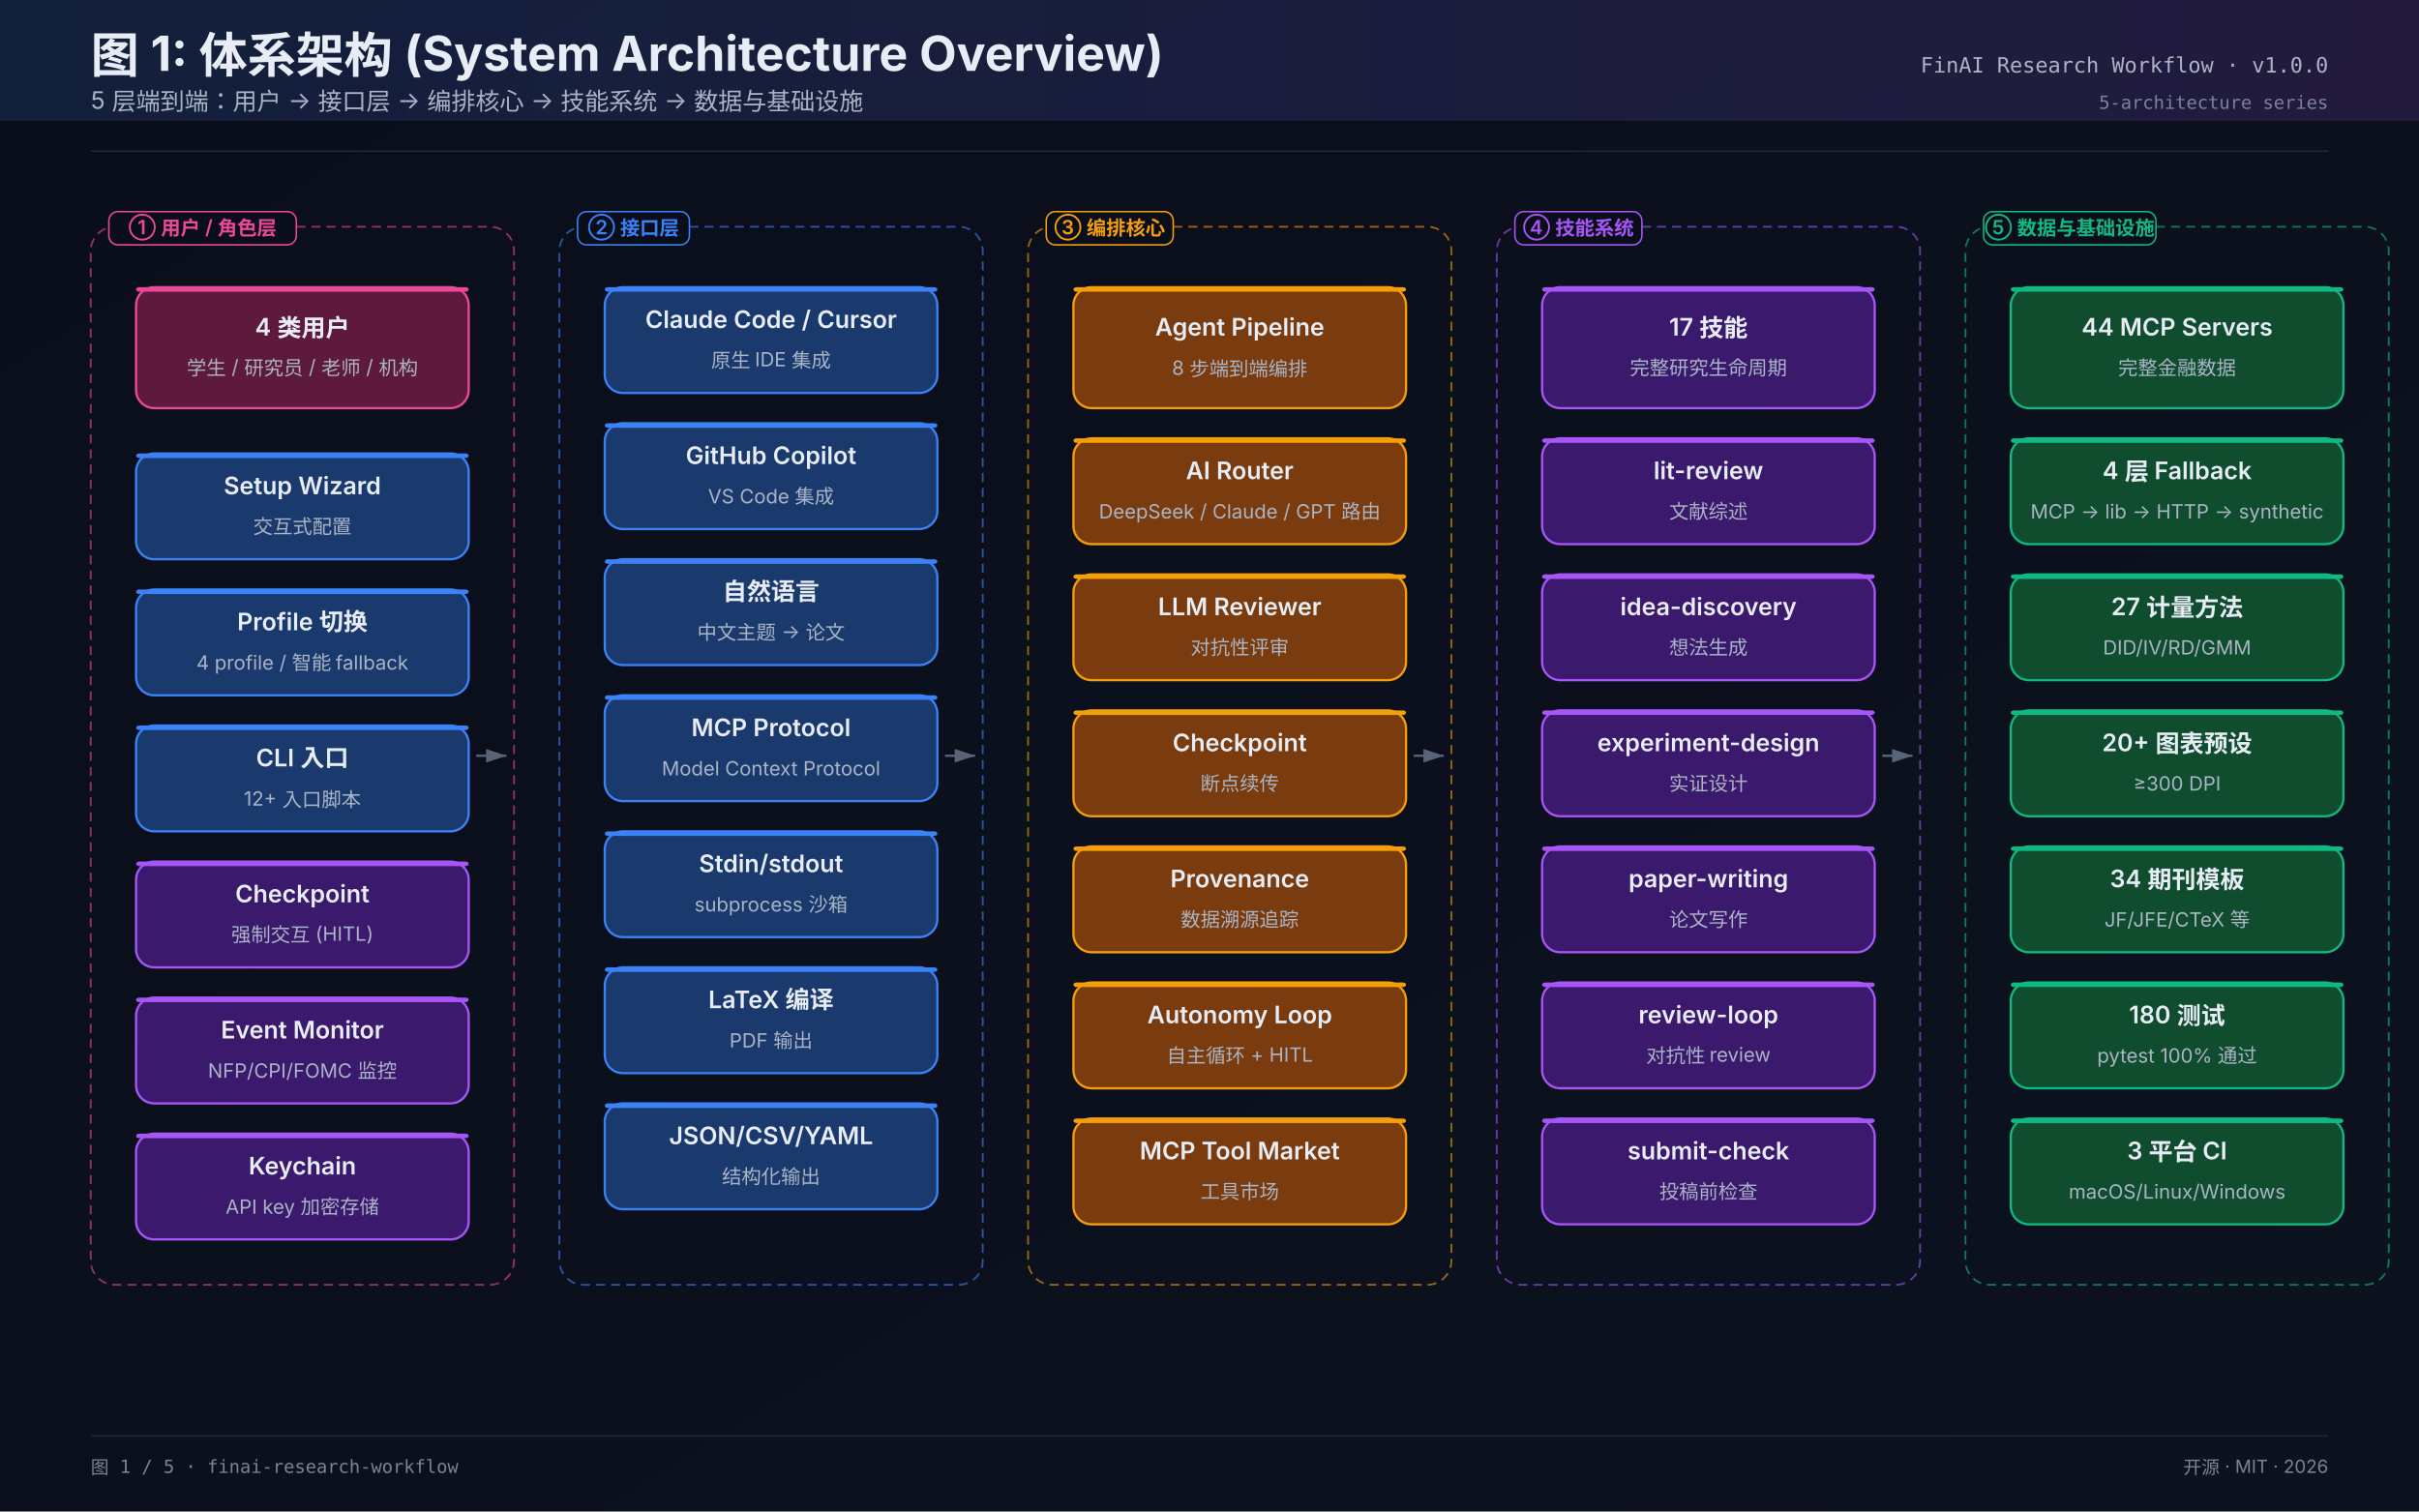
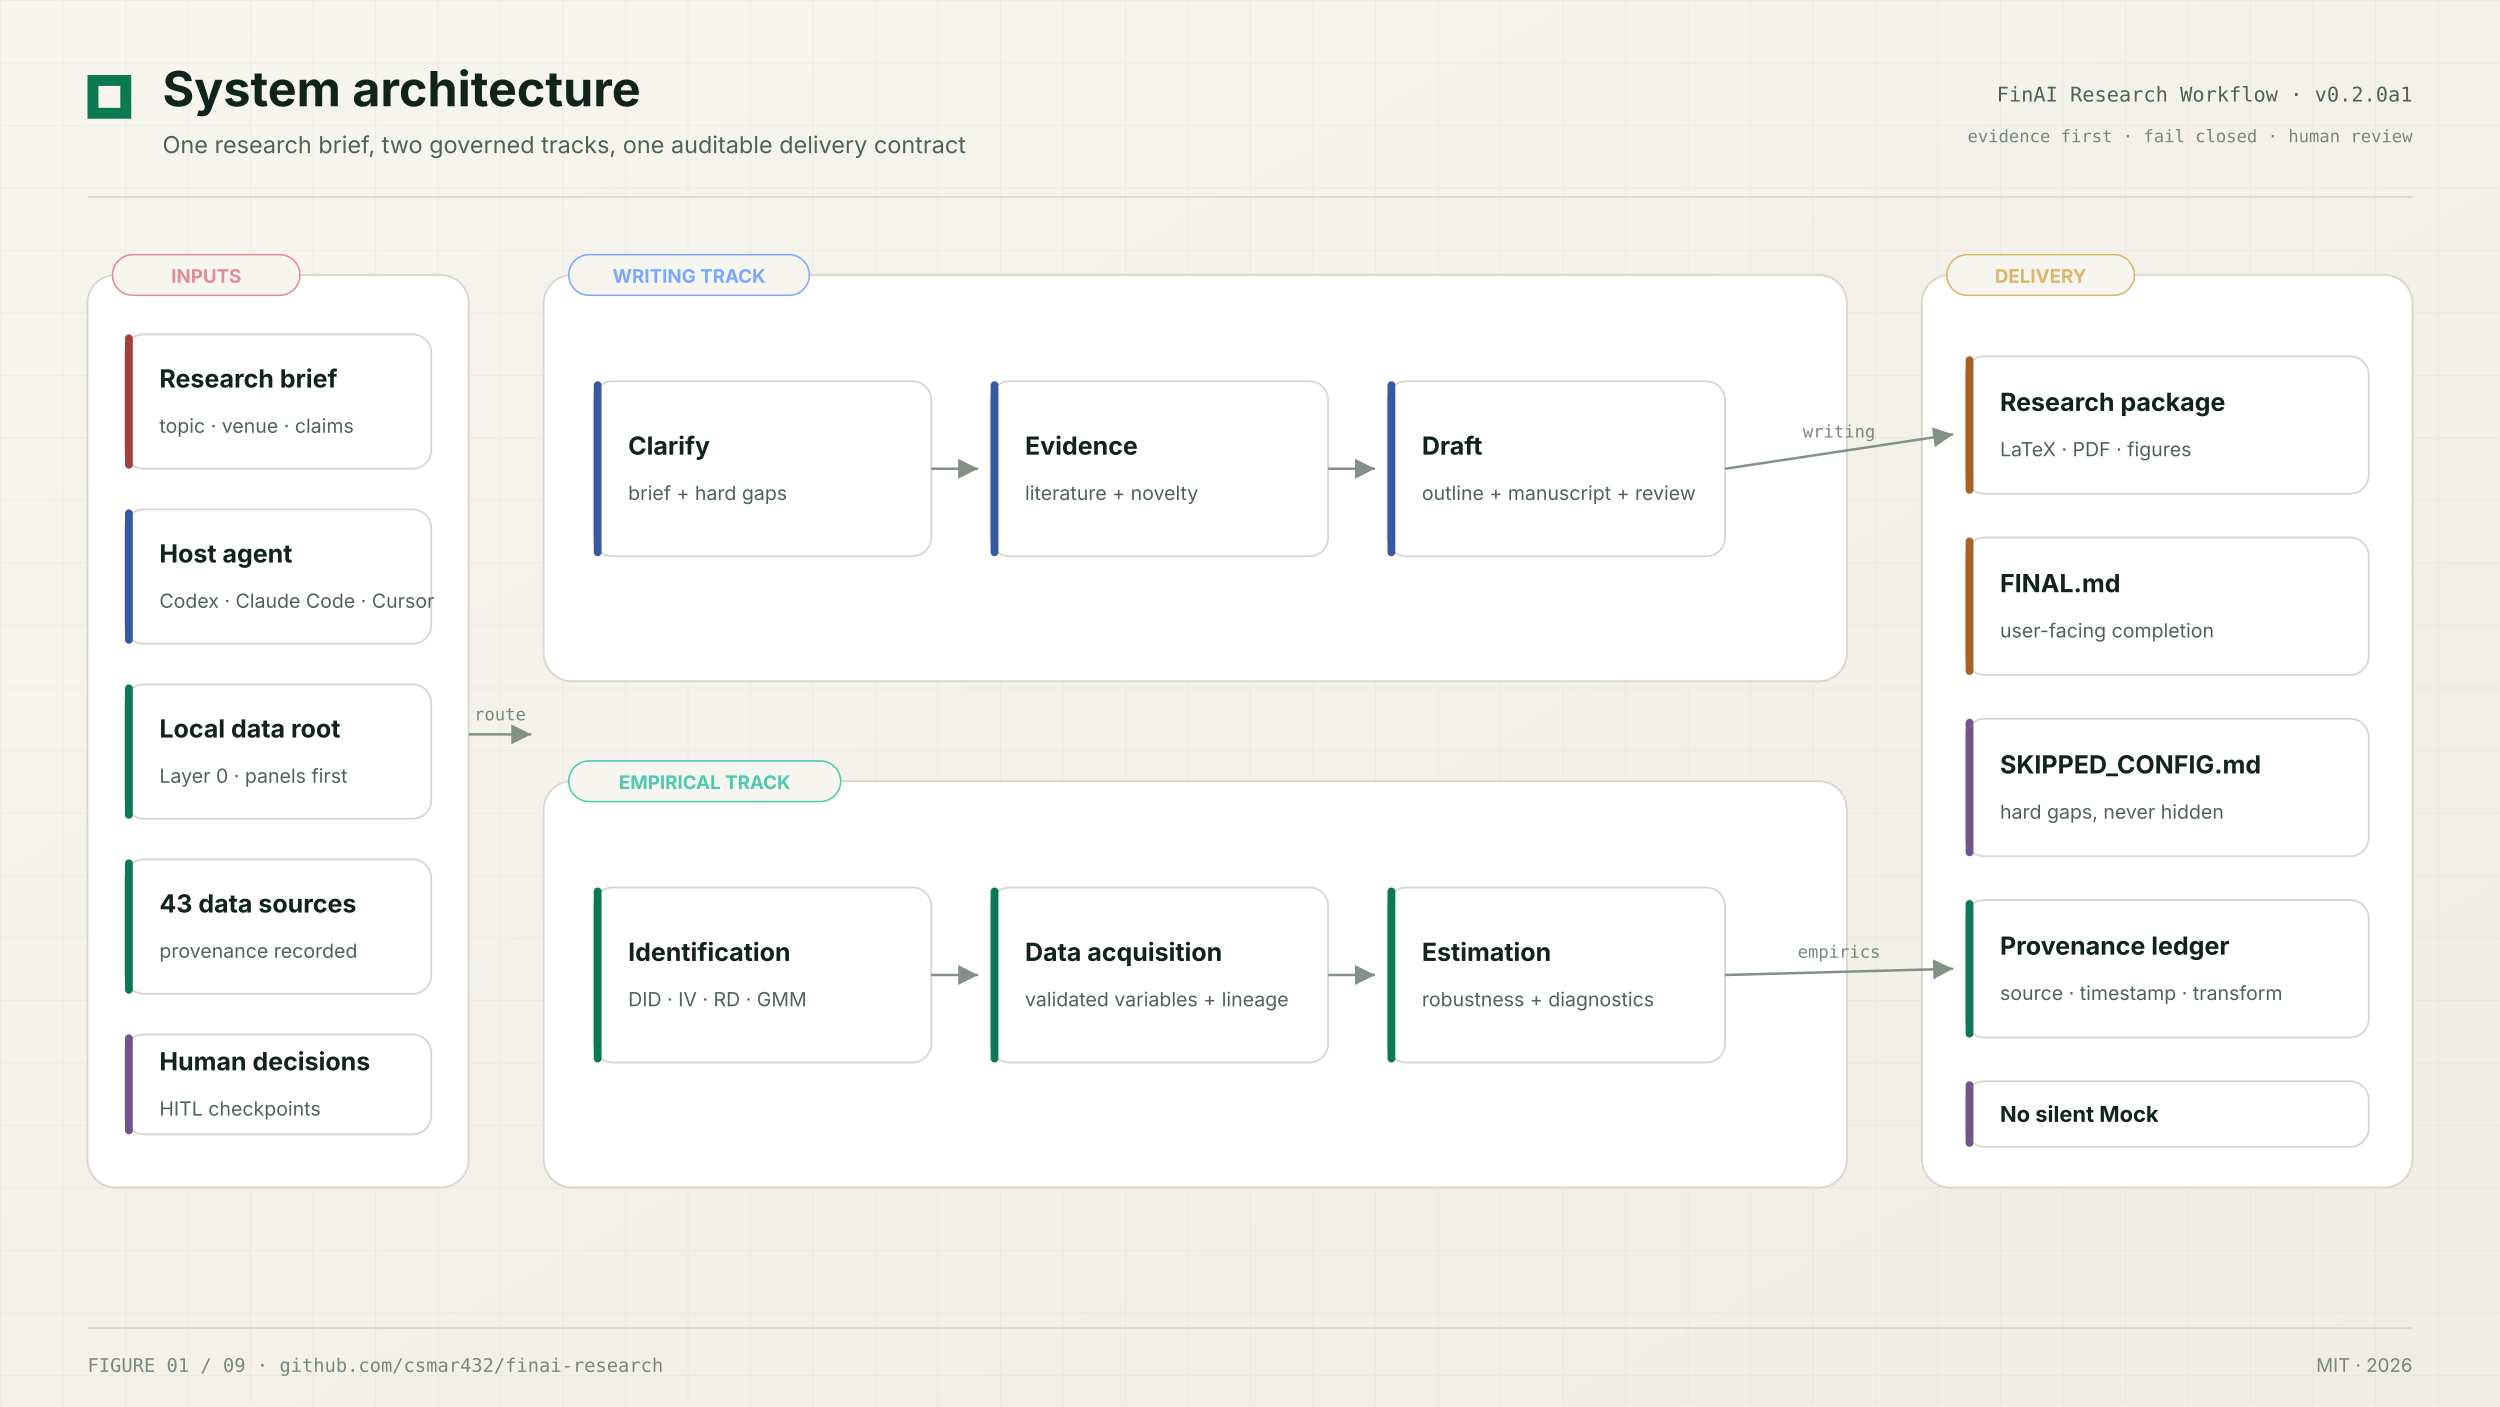
- <svg xmlns="http://www.w3.org/2000/svg" viewBox="0 0 1600 1000" font-family="'SF Pro Text', 'Segoe UI', system-ui, -apple-system, sans-serif">
+ <svg xmlns="http://www.w3.org/2000/svg" viewBox="0 0 1600 900" role="img">
  <defs>
    <linearGradient id="bgGrad" x1="0" y1="0" x2="1" y2="1">
-       <stop offset="0%" stop-color="#0a0e1a" />
-       <stop offset="100%" stop-color="#0d1220" />
+       <stop offset="0%" stop-color="#f7f5ef" />
+       <stop offset="100%" stop-color="#efede5" />
    </linearGradient>
-     <linearGradient id="hdrGrad" x1="0" y1="0" x2="1" y2="0">
-       <stop offset="0%" stop-color="#3b82f6" />
-       <stop offset="100%" stop-color="#a855f7" />
-     </linearGradient>
+     <pattern id="grid" width="40" height="40" patternUnits="userSpaceOnUse">
+       <path d="M 40 0 L 0 0 0 40" fill="none" stroke="#d8d6cd" stroke-width="1" opacity="0.30" />
+     </pattern>
  </defs>
  <rect width="100%" height="100%" fill="url(#bgGrad)" />
-   <rect x="0" y="0" width="1600" height="80" fill="url(#hdrGrad)" opacity="0.15" />
-   <text x="60" y="48" fill="#e8edf5" font-size="32" font-weight="700" font-family="'SF Pro Text', 'Segoe UI', system-ui, -apple-system, sans-serif">图 1: 体系架构 (System Architecture Overview)</text>
-   <text x="60" y="72" fill="#aab4c5" font-size="16" font-family="'SF Pro Text', 'Segoe UI', system-ui, -apple-system, sans-serif">5 层端到端：用户 → 接口层 → 编排核心 → 技能系统 → 数据与基础设施</text>
-   <text x="1540" y="48" fill="#aab4c5" font-size="14" text-anchor="end" font-family="'SF Mono', 'JetBrains Mono', 'Cascadia Code', monospace">FinAI Research Workflow · v1.0.0</text>
-   <text x="1540" y="72" fill="#7a8499" font-size="12" text-anchor="end" font-family="'SF Mono', 'JetBrains Mono', 'Cascadia Code', monospace">5-architecture series</text>
-   <line x1="60" y1="100" x2="1540" y2="100" stroke="#1e2738" stroke-width="1" />
+   <rect width="100%" height="100%" fill="url(#grid)" />
+   <path d="M56 48h28v28H56z M63 55v14h14V55z" fill="#0b7a53" fill-rule="evenodd" />
+   <text x="104" y="68" fill="#10231c" font-size="31" font-weight="720" font-family="'Inter', 'SF Pro Text', 'Segoe UI', system-ui, -apple-system, sans-serif">System architecture</text>
+   <text x="104" y="98" fill="#4f6259" font-size="15" font-family="'Inter', 'SF Pro Text', 'Segoe UI', system-ui, -apple-system, sans-serif">One research brief, two governed tracks, one auditable delivery contract</text>
+   <text x="1544" y="65" fill="#4f6259" font-size="13" text-anchor="end" font-family="'SF Mono', 'JetBrains Mono', 'Cascadia Code', monospace">FinAI Research Workflow · v0.2.0a1</text>
+   <text x="1544" y="91" fill="#77877f" font-size="11" text-anchor="end" font-family="'SF Mono', 'JetBrains Mono', 'Cascadia Code', monospace">evidence first · fail closed · human review</text>
+   <line x1="56" y1="126" x2="1544" y2="126" stroke="#d8d6cd" />
  <g>
-     <rect x="60" y="150" width="280" height="700" rx="16" fill="none" stroke="#ec4899" stroke-width="1.2" stroke-dasharray="6 4" opacity="0.6" />
-     <rect x="72" y="140" width="124" height="22" rx="6" fill="#0a0e1a" stroke="#ec4899" stroke-width="1" />
-     <text x="134" y="155" fill="#ec4899" font-size="13" font-weight="600" text-anchor="middle" font-family="'SF Pro Text', 'Segoe UI', system-ui, -apple-system, sans-serif">① 用户 / 角色层</text>
+     <rect x="56" y="176" width="244" height="584" rx="18" fill="#ffffff" stroke="#d8d6cd" stroke-width="1.2" />
+     <rect x="72" y="163" width="120" height="26" rx="13" fill="#f7f5ef" stroke="#e38b96" />
+     <text x="132.0" y="181" fill="#e38b96" font-size="12" font-weight="700" text-anchor="middle" font-family="'Inter', 'SF Pro Text', 'Segoe UI', system-ui, -apple-system, sans-serif">INPUTS</text>
  </g>
  <g>
-     <rect x="90" y="190" width="220" height="80" rx="12" fill="#5e1a3b" stroke="#ec4899" stroke-width="1.5" />
-     <rect x="90" y="190" width="220" height="3" rx="2" fill="#ec4899" />
-     <text x="200.0" y="222.0" fill="#e8edf5" font-size="16" font-weight="600" text-anchor="middle" font-family="'SF Pro Text', 'Segoe UI', system-ui, -apple-system, sans-serif">4 类用户</text>
-     <text x="200.0" y="248.0" fill="#aab4c5" font-size="13" text-anchor="middle" font-family="'SF Pro Text', 'Segoe UI', system-ui, -apple-system, sans-serif">学生 / 研究员 / 老师 / 机构</text>
+     <rect x="80" y="214" width="196" height="86" rx="12" fill="#ffffff" stroke="#d8d6cd" stroke-width="1.2" />
+     <rect x="80" y="214" width="5" height="86" rx="2.5" fill="#a63f3f" />
+     <text x="102" y="248.0" fill="#10231c" font-size="16" font-weight="680" font-family="'Inter', 'SF Pro Text', 'Segoe UI', system-ui, -apple-system, sans-serif">Research brief</text>
+     <text x="102" y="277.0" fill="#4f6259" font-size="12.5" font-family="'Inter', 'SF Pro Text', 'Segoe UI', system-ui, -apple-system, sans-serif">topic · venue · claims</text>
  </g>
  <g>
-     <rect x="90" y="300" width="220" height="70" rx="12" fill="#1a3a6e" stroke="#3b82f6" stroke-width="1.5" />
-     <rect x="90" y="300" width="220" height="3" rx="2" fill="#3b82f6" />
-     <text x="200.0" y="327.0" fill="#e8edf5" font-size="16" font-weight="600" text-anchor="middle" font-family="'SF Pro Text', 'Segoe UI', system-ui, -apple-system, sans-serif">Setup Wizard</text>
-     <text x="200.0" y="353.0" fill="#aab4c5" font-size="13" text-anchor="middle" font-family="'SF Pro Text', 'Segoe UI', system-ui, -apple-system, sans-serif">交互式配置</text>
+     <rect x="80" y="326" width="196" height="86" rx="12" fill="#ffffff" stroke="#d8d6cd" stroke-width="1.2" />
+     <rect x="80" y="326" width="5" height="86" rx="2.5" fill="#3659a2" />
+     <text x="102" y="360.0" fill="#10231c" font-size="16" font-weight="680" font-family="'Inter', 'SF Pro Text', 'Segoe UI', system-ui, -apple-system, sans-serif">Host agent</text>
+     <text x="102" y="389.0" fill="#4f6259" font-size="12.5" font-family="'Inter', 'SF Pro Text', 'Segoe UI', system-ui, -apple-system, sans-serif">Codex · Claude Code · Cursor</text>
  </g>
  <g>
-     <rect x="90" y="390" width="220" height="70" rx="12" fill="#1a3a6e" stroke="#3b82f6" stroke-width="1.5" />
-     <rect x="90" y="390" width="220" height="3" rx="2" fill="#3b82f6" />
-     <text x="200.0" y="417.0" fill="#e8edf5" font-size="16" font-weight="600" text-anchor="middle" font-family="'SF Pro Text', 'Segoe UI', system-ui, -apple-system, sans-serif">Profile 切换</text>
-     <text x="200.0" y="443.0" fill="#aab4c5" font-size="13" text-anchor="middle" font-family="'SF Pro Text', 'Segoe UI', system-ui, -apple-system, sans-serif">4 profile / 智能 fallback</text>
+     <rect x="80" y="438" width="196" height="86" rx="12" fill="#ffffff" stroke="#d8d6cd" stroke-width="1.2" />
+     <rect x="80" y="438" width="5" height="86" rx="2.5" fill="#0b7a53" />
+     <text x="102" y="472.0" fill="#10231c" font-size="16" font-weight="680" font-family="'Inter', 'SF Pro Text', 'Segoe UI', system-ui, -apple-system, sans-serif">Local data root</text>
+     <text x="102" y="501.0" fill="#4f6259" font-size="12.5" font-family="'Inter', 'SF Pro Text', 'Segoe UI', system-ui, -apple-system, sans-serif">Layer 0 · panels first</text>
  </g>
  <g>
-     <rect x="90" y="480" width="220" height="70" rx="12" fill="#1a3a6e" stroke="#3b82f6" stroke-width="1.5" />
-     <rect x="90" y="480" width="220" height="3" rx="2" fill="#3b82f6" />
-     <text x="200.0" y="507.0" fill="#e8edf5" font-size="16" font-weight="600" text-anchor="middle" font-family="'SF Pro Text', 'Segoe UI', system-ui, -apple-system, sans-serif">CLI 入口</text>
-     <text x="200.0" y="533.0" fill="#aab4c5" font-size="13" text-anchor="middle" font-family="'SF Pro Text', 'Segoe UI', system-ui, -apple-system, sans-serif">12+ 入口脚本</text>
+     <rect x="80" y="550" width="196" height="86" rx="12" fill="#ffffff" stroke="#d8d6cd" stroke-width="1.2" />
+     <rect x="80" y="550" width="5" height="86" rx="2.5" fill="#0b7a53" />
+     <text x="102" y="584.0" fill="#10231c" font-size="16" font-weight="680" font-family="'Inter', 'SF Pro Text', 'Segoe UI', system-ui, -apple-system, sans-serif">43 data sources</text>
+     <text x="102" y="613.0" fill="#4f6259" font-size="12.5" font-family="'Inter', 'SF Pro Text', 'Segoe UI', system-ui, -apple-system, sans-serif">provenance recorded</text>
  </g>
  <g>
-     <rect x="90" y="570" width="220" height="70" rx="12" fill="#3b1a6e" stroke="#a855f7" stroke-width="1.5" />
-     <rect x="90" y="570" width="220" height="3" rx="2" fill="#a855f7" />
-     <text x="200.0" y="597.0" fill="#e8edf5" font-size="16" font-weight="600" text-anchor="middle" font-family="'SF Pro Text', 'Segoe UI', system-ui, -apple-system, sans-serif">Checkpoint</text>
-     <text x="200.0" y="623.0" fill="#aab4c5" font-size="13" text-anchor="middle" font-family="'SF Pro Text', 'Segoe UI', system-ui, -apple-system, sans-serif">强制交互 (HITL)</text>
+     <rect x="80" y="662" width="196" height="64" rx="12" fill="#ffffff" stroke="#d8d6cd" stroke-width="1.2" />
+     <rect x="80" y="662" width="5" height="64" rx="2.5" fill="#71558b" />
+     <text x="102" y="685.0" fill="#10231c" font-size="16" font-weight="680" font-family="'Inter', 'SF Pro Text', 'Segoe UI', system-ui, -apple-system, sans-serif">Human decisions</text>
+     <text x="102" y="714.0" fill="#4f6259" font-size="12.5" font-family="'Inter', 'SF Pro Text', 'Segoe UI', system-ui, -apple-system, sans-serif">HITL checkpoints</text>
  </g>
  <g>
-     <rect x="90" y="660" width="220" height="70" rx="12" fill="#3b1a6e" stroke="#a855f7" stroke-width="1.5" />
-     <rect x="90" y="660" width="220" height="3" rx="2" fill="#a855f7" />
-     <text x="200.0" y="687.0" fill="#e8edf5" font-size="16" font-weight="600" text-anchor="middle" font-family="'SF Pro Text', 'Segoe UI', system-ui, -apple-system, sans-serif">Event Monitor</text>
-     <text x="200.0" y="713.0" fill="#aab4c5" font-size="13" text-anchor="middle" font-family="'SF Pro Text', 'Segoe UI', system-ui, -apple-system, sans-serif">NFP/CPI/FOMC 监控</text>
+     <rect x="348" y="176" width="834" height="260" rx="18" fill="#ffffff" stroke="#d8d6cd" stroke-width="1.2" />
+     <rect x="364" y="163" width="154" height="26" rx="13" fill="#f7f5ef" stroke="#79a9ff" />
+     <text x="441.0" y="181" fill="#79a9ff" font-size="12" font-weight="700" text-anchor="middle" font-family="'Inter', 'SF Pro Text', 'Segoe UI', system-ui, -apple-system, sans-serif">WRITING TRACK</text>
  </g>
  <g>
-     <rect x="90" y="750" width="220" height="70" rx="12" fill="#3b1a6e" stroke="#a855f7" stroke-width="1.5" />
-     <rect x="90" y="750" width="220" height="3" rx="2" fill="#a855f7" />
-     <text x="200.0" y="777.0" fill="#e8edf5" font-size="16" font-weight="600" text-anchor="middle" font-family="'SF Pro Text', 'Segoe UI', system-ui, -apple-system, sans-serif">Keychain</text>
-     <text x="200.0" y="803.0" fill="#aab4c5" font-size="13" text-anchor="middle" font-family="'SF Pro Text', 'Segoe UI', system-ui, -apple-system, sans-serif">API key 加密存储</text>
+     <rect x="380" y="244" width="216" height="112" rx="12" fill="#ffffff" stroke="#d8d6cd" stroke-width="1.2" />
+     <rect x="380" y="244" width="5" height="112" rx="2.5" fill="#3659a2" />
+     <text x="402" y="291.0" fill="#10231c" font-size="16" font-weight="680" font-family="'Inter', 'SF Pro Text', 'Segoe UI', system-ui, -apple-system, sans-serif">Clarify</text>
+     <text x="402" y="320.0" fill="#4f6259" font-size="12.5" font-family="'Inter', 'SF Pro Text', 'Segoe UI', system-ui, -apple-system, sans-serif">brief + hard gaps</text>
  </g>
  <g>
-     <rect x="370" y="150" width="280" height="700" rx="16" fill="none" stroke="#3b82f6" stroke-width="1.2" stroke-dasharray="6 4" opacity="0.6" />
-     <rect x="382" y="140" width="74" height="22" rx="6" fill="#0a0e1a" stroke="#3b82f6" stroke-width="1" />
-     <text x="419" y="155" fill="#3b82f6" font-size="13" font-weight="600" text-anchor="middle" font-family="'SF Pro Text', 'Segoe UI', system-ui, -apple-system, sans-serif">② 接口层</text>
+     <rect x="634" y="244" width="216" height="112" rx="12" fill="#ffffff" stroke="#d8d6cd" stroke-width="1.2" />
+     <rect x="634" y="244" width="5" height="112" rx="2.5" fill="#3659a2" />
+     <text x="656" y="291.0" fill="#10231c" font-size="16" font-weight="680" font-family="'Inter', 'SF Pro Text', 'Segoe UI', system-ui, -apple-system, sans-serif">Evidence</text>
+     <text x="656" y="320.0" fill="#4f6259" font-size="12.5" font-family="'Inter', 'SF Pro Text', 'Segoe UI', system-ui, -apple-system, sans-serif">literature + novelty</text>
  </g>
  <g>
-     <rect x="400" y="190" width="220" height="70" rx="12" fill="#1a3a6e" stroke="#3b82f6" stroke-width="1.5" />
-     <rect x="400" y="190" width="220" height="3" rx="2" fill="#3b82f6" />
-     <text x="510.0" y="217.0" fill="#e8edf5" font-size="16" font-weight="600" text-anchor="middle" font-family="'SF Pro Text', 'Segoe UI', system-ui, -apple-system, sans-serif">Claude Code / Cursor</text>
-     <text x="510.0" y="243.0" fill="#aab4c5" font-size="13" text-anchor="middle" font-family="'SF Pro Text', 'Segoe UI', system-ui, -apple-system, sans-serif">原生 IDE 集成</text>
-   </g>
-   <g>
-     <rect x="400" y="280" width="220" height="70" rx="12" fill="#1a3a6e" stroke="#3b82f6" stroke-width="1.5" />
-     <rect x="400" y="280" width="220" height="3" rx="2" fill="#3b82f6" />
-     <text x="510.0" y="307.0" fill="#e8edf5" font-size="16" font-weight="600" text-anchor="middle" font-family="'SF Pro Text', 'Segoe UI', system-ui, -apple-system, sans-serif">GitHub Copilot</text>
-     <text x="510.0" y="333.0" fill="#aab4c5" font-size="13" text-anchor="middle" font-family="'SF Pro Text', 'Segoe UI', system-ui, -apple-system, sans-serif">VS Code 集成</text>
-   </g>
-   <g>
-     <rect x="400" y="370" width="220" height="70" rx="12" fill="#1a3a6e" stroke="#3b82f6" stroke-width="1.5" />
-     <rect x="400" y="370" width="220" height="3" rx="2" fill="#3b82f6" />
-     <text x="510.0" y="397.0" fill="#e8edf5" font-size="16" font-weight="600" text-anchor="middle" font-family="'SF Pro Text', 'Segoe UI', system-ui, -apple-system, sans-serif">自然语言</text>
-     <text x="510.0" y="423.0" fill="#aab4c5" font-size="13" text-anchor="middle" font-family="'SF Pro Text', 'Segoe UI', system-ui, -apple-system, sans-serif">中文主题 → 论文</text>
-   </g>
-   <g>
-     <rect x="400" y="460" width="220" height="70" rx="12" fill="#1a3a6e" stroke="#3b82f6" stroke-width="1.5" />
-     <rect x="400" y="460" width="220" height="3" rx="2" fill="#3b82f6" />
-     <text x="510.0" y="487.0" fill="#e8edf5" font-size="16" font-weight="600" text-anchor="middle" font-family="'SF Pro Text', 'Segoe UI', system-ui, -apple-system, sans-serif">MCP Protocol</text>
-     <text x="510.0" y="513.0" fill="#aab4c5" font-size="13" text-anchor="middle" font-family="'SF Pro Text', 'Segoe UI', system-ui, -apple-system, sans-serif">Model Context Protocol</text>
-   </g>
-   <g>
-     <rect x="400" y="550" width="220" height="70" rx="12" fill="#1a3a6e" stroke="#3b82f6" stroke-width="1.5" />
-     <rect x="400" y="550" width="220" height="3" rx="2" fill="#3b82f6" />
-     <text x="510.0" y="577.0" fill="#e8edf5" font-size="16" font-weight="600" text-anchor="middle" font-family="'SF Pro Text', 'Segoe UI', system-ui, -apple-system, sans-serif">Stdin/stdout</text>
-     <text x="510.0" y="603.0" fill="#aab4c5" font-size="13" text-anchor="middle" font-family="'SF Pro Text', 'Segoe UI', system-ui, -apple-system, sans-serif">subprocess 沙箱</text>
-   </g>
-   <g>
-     <rect x="400" y="640" width="220" height="70" rx="12" fill="#1a3a6e" stroke="#3b82f6" stroke-width="1.5" />
-     <rect x="400" y="640" width="220" height="3" rx="2" fill="#3b82f6" />
-     <text x="510.0" y="667.0" fill="#e8edf5" font-size="16" font-weight="600" text-anchor="middle" font-family="'SF Pro Text', 'Segoe UI', system-ui, -apple-system, sans-serif">LaTeX 编译</text>
-     <text x="510.0" y="693.0" fill="#aab4c5" font-size="13" text-anchor="middle" font-family="'SF Pro Text', 'Segoe UI', system-ui, -apple-system, sans-serif">PDF 输出</text>
-   </g>
-   <g>
-     <rect x="400" y="730" width="220" height="70" rx="12" fill="#1a3a6e" stroke="#3b82f6" stroke-width="1.5" />
-     <rect x="400" y="730" width="220" height="3" rx="2" fill="#3b82f6" />
-     <text x="510.0" y="757.0" fill="#e8edf5" font-size="16" font-weight="600" text-anchor="middle" font-family="'SF Pro Text', 'Segoe UI', system-ui, -apple-system, sans-serif">JSON/CSV/YAML</text>
-     <text x="510.0" y="783.0" fill="#aab4c5" font-size="13" text-anchor="middle" font-family="'SF Pro Text', 'Segoe UI', system-ui, -apple-system, sans-serif">结构化输出</text>
-   </g>
-   <g>
-     <rect x="680" y="150" width="280" height="700" rx="16" fill="none" stroke="#f59e0b" stroke-width="1.2" stroke-dasharray="6 4" opacity="0.6" />
-     <rect x="692" y="140" width="84" height="22" rx="6" fill="#0a0e1a" stroke="#f59e0b" stroke-width="1" />
-     <text x="734" y="155" fill="#f59e0b" font-size="13" font-weight="600" text-anchor="middle" font-family="'SF Pro Text', 'Segoe UI', system-ui, -apple-system, sans-serif">③ 编排核心</text>
-   </g>
-   <g>
-     <rect x="710" y="190" width="220" height="80" rx="12" fill="#7a3b0e" stroke="#f59e0b" stroke-width="1.5" />
-     <rect x="710" y="190" width="220" height="3" rx="2" fill="#f59e0b" />
-     <text x="820.0" y="222.0" fill="#e8edf5" font-size="16" font-weight="600" text-anchor="middle" font-family="'SF Pro Text', 'Segoe UI', system-ui, -apple-system, sans-serif">Agent Pipeline</text>
-     <text x="820.0" y="248.0" fill="#aab4c5" font-size="13" text-anchor="middle" font-family="'SF Pro Text', 'Segoe UI', system-ui, -apple-system, sans-serif">8 步端到端编排</text>
-   </g>
-   <g>
-     <rect x="710" y="290" width="220" height="70" rx="12" fill="#7a3b0e" stroke="#f59e0b" stroke-width="1.5" />
-     <rect x="710" y="290" width="220" height="3" rx="2" fill="#f59e0b" />
-     <text x="820.0" y="317.0" fill="#e8edf5" font-size="16" font-weight="600" text-anchor="middle" font-family="'SF Pro Text', 'Segoe UI', system-ui, -apple-system, sans-serif">AI Router</text>
-     <text x="820.0" y="343.0" fill="#aab4c5" font-size="13" text-anchor="middle" font-family="'SF Pro Text', 'Segoe UI', system-ui, -apple-system, sans-serif">DeepSeek / Claude / GPT 路由</text>
-   </g>
-   <g>
-     <rect x="710" y="380" width="220" height="70" rx="12" fill="#7a3b0e" stroke="#f59e0b" stroke-width="1.5" />
-     <rect x="710" y="380" width="220" height="3" rx="2" fill="#f59e0b" />
-     <text x="820.0" y="407.0" fill="#e8edf5" font-size="16" font-weight="600" text-anchor="middle" font-family="'SF Pro Text', 'Segoe UI', system-ui, -apple-system, sans-serif">LLM Reviewer</text>
-     <text x="820.0" y="433.0" fill="#aab4c5" font-size="13" text-anchor="middle" font-family="'SF Pro Text', 'Segoe UI', system-ui, -apple-system, sans-serif">对抗性评审</text>
-   </g>
-   <g>
-     <rect x="710" y="470" width="220" height="70" rx="12" fill="#7a3b0e" stroke="#f59e0b" stroke-width="1.5" />
-     <rect x="710" y="470" width="220" height="3" rx="2" fill="#f59e0b" />
-     <text x="820.0" y="497.0" fill="#e8edf5" font-size="16" font-weight="600" text-anchor="middle" font-family="'SF Pro Text', 'Segoe UI', system-ui, -apple-system, sans-serif">Checkpoint</text>
-     <text x="820.0" y="523.0" fill="#aab4c5" font-size="13" text-anchor="middle" font-family="'SF Pro Text', 'Segoe UI', system-ui, -apple-system, sans-serif">断点续传</text>
-   </g>
-   <g>
-     <rect x="710" y="560" width="220" height="70" rx="12" fill="#7a3b0e" stroke="#f59e0b" stroke-width="1.5" />
-     <rect x="710" y="560" width="220" height="3" rx="2" fill="#f59e0b" />
-     <text x="820.0" y="587.0" fill="#e8edf5" font-size="16" font-weight="600" text-anchor="middle" font-family="'SF Pro Text', 'Segoe UI', system-ui, -apple-system, sans-serif">Provenance</text>
-     <text x="820.0" y="613.0" fill="#aab4c5" font-size="13" text-anchor="middle" font-family="'SF Pro Text', 'Segoe UI', system-ui, -apple-system, sans-serif">数据溯源追踪</text>
-   </g>
-   <g>
-     <rect x="710" y="650" width="220" height="70" rx="12" fill="#7a3b0e" stroke="#f59e0b" stroke-width="1.5" />
-     <rect x="710" y="650" width="220" height="3" rx="2" fill="#f59e0b" />
-     <text x="820.0" y="677.0" fill="#e8edf5" font-size="16" font-weight="600" text-anchor="middle" font-family="'SF Pro Text', 'Segoe UI', system-ui, -apple-system, sans-serif">Autonomy Loop</text>
-     <text x="820.0" y="703.0" fill="#aab4c5" font-size="13" text-anchor="middle" font-family="'SF Pro Text', 'Segoe UI', system-ui, -apple-system, sans-serif">自主循环 + HITL</text>
-   </g>
-   <g>
-     <rect x="710" y="740" width="220" height="70" rx="12" fill="#7a3b0e" stroke="#f59e0b" stroke-width="1.5" />
-     <rect x="710" y="740" width="220" height="3" rx="2" fill="#f59e0b" />
-     <text x="820.0" y="767.0" fill="#e8edf5" font-size="16" font-weight="600" text-anchor="middle" font-family="'SF Pro Text', 'Segoe UI', system-ui, -apple-system, sans-serif">MCP Tool Market</text>
-     <text x="820.0" y="793.0" fill="#aab4c5" font-size="13" text-anchor="middle" font-family="'SF Pro Text', 'Segoe UI', system-ui, -apple-system, sans-serif">工具市场</text>
-   </g>
-   <g>
-     <rect x="990" y="150" width="280" height="700" rx="16" fill="none" stroke="#a855f7" stroke-width="1.2" stroke-dasharray="6 4" opacity="0.6" />
-     <rect x="1002" y="140" width="84" height="22" rx="6" fill="#0a0e1a" stroke="#a855f7" stroke-width="1" />
-     <text x="1044" y="155" fill="#a855f7" font-size="13" font-weight="600" text-anchor="middle" font-family="'SF Pro Text', 'Segoe UI', system-ui, -apple-system, sans-serif">④ 技能系统</text>
-   </g>
-   <g>
-     <rect x="1020" y="190" width="220" height="80" rx="12" fill="#3b1a6e" stroke="#a855f7" stroke-width="1.5" />
-     <rect x="1020" y="190" width="220" height="3" rx="2" fill="#a855f7" />
-     <text x="1130.0" y="222.0" fill="#e8edf5" font-size="16" font-weight="600" text-anchor="middle" font-family="'SF Pro Text', 'Segoe UI', system-ui, -apple-system, sans-serif">17 技能</text>
-     <text x="1130.0" y="248.0" fill="#aab4c5" font-size="13" text-anchor="middle" font-family="'SF Pro Text', 'Segoe UI', system-ui, -apple-system, sans-serif">完整研究生命周期</text>
-   </g>
-   <g>
-     <rect x="1020" y="290" width="220" height="70" rx="12" fill="#3b1a6e" stroke="#a855f7" stroke-width="1.5" />
-     <rect x="1020" y="290" width="220" height="3" rx="2" fill="#a855f7" />
-     <text x="1130.0" y="317.0" fill="#e8edf5" font-size="16" font-weight="600" text-anchor="middle" font-family="'SF Pro Text', 'Segoe UI', system-ui, -apple-system, sans-serif">lit-review</text>
-     <text x="1130.0" y="343.0" fill="#aab4c5" font-size="13" text-anchor="middle" font-family="'SF Pro Text', 'Segoe UI', system-ui, -apple-system, sans-serif">文献综述</text>
-   </g>
-   <g>
-     <rect x="1020" y="380" width="220" height="70" rx="12" fill="#3b1a6e" stroke="#a855f7" stroke-width="1.5" />
-     <rect x="1020" y="380" width="220" height="3" rx="2" fill="#a855f7" />
-     <text x="1130.0" y="407.0" fill="#e8edf5" font-size="16" font-weight="600" text-anchor="middle" font-family="'SF Pro Text', 'Segoe UI', system-ui, -apple-system, sans-serif">idea-discovery</text>
-     <text x="1130.0" y="433.0" fill="#aab4c5" font-size="13" text-anchor="middle" font-family="'SF Pro Text', 'Segoe UI', system-ui, -apple-system, sans-serif">想法生成</text>
-   </g>
-   <g>
-     <rect x="1020" y="470" width="220" height="70" rx="12" fill="#3b1a6e" stroke="#a855f7" stroke-width="1.5" />
-     <rect x="1020" y="470" width="220" height="3" rx="2" fill="#a855f7" />
-     <text x="1130.0" y="497.0" fill="#e8edf5" font-size="16" font-weight="600" text-anchor="middle" font-family="'SF Pro Text', 'Segoe UI', system-ui, -apple-system, sans-serif">experiment-design</text>
-     <text x="1130.0" y="523.0" fill="#aab4c5" font-size="13" text-anchor="middle" font-family="'SF Pro Text', 'Segoe UI', system-ui, -apple-system, sans-serif">实证设计</text>
-   </g>
-   <g>
-     <rect x="1020" y="560" width="220" height="70" rx="12" fill="#3b1a6e" stroke="#a855f7" stroke-width="1.5" />
-     <rect x="1020" y="560" width="220" height="3" rx="2" fill="#a855f7" />
-     <text x="1130.0" y="587.0" fill="#e8edf5" font-size="16" font-weight="600" text-anchor="middle" font-family="'SF Pro Text', 'Segoe UI', system-ui, -apple-system, sans-serif">paper-writing</text>
-     <text x="1130.0" y="613.0" fill="#aab4c5" font-size="13" text-anchor="middle" font-family="'SF Pro Text', 'Segoe UI', system-ui, -apple-system, sans-serif">论文写作</text>
-   </g>
-   <g>
-     <rect x="1020" y="650" width="220" height="70" rx="12" fill="#3b1a6e" stroke="#a855f7" stroke-width="1.5" />
-     <rect x="1020" y="650" width="220" height="3" rx="2" fill="#a855f7" />
-     <text x="1130.0" y="677.0" fill="#e8edf5" font-size="16" font-weight="600" text-anchor="middle" font-family="'SF Pro Text', 'Segoe UI', system-ui, -apple-system, sans-serif">review-loop</text>
-     <text x="1130.0" y="703.0" fill="#aab4c5" font-size="13" text-anchor="middle" font-family="'SF Pro Text', 'Segoe UI', system-ui, -apple-system, sans-serif">对抗性 review</text>
-   </g>
-   <g>
-     <rect x="1020" y="740" width="220" height="70" rx="12" fill="#3b1a6e" stroke="#a855f7" stroke-width="1.5" />
-     <rect x="1020" y="740" width="220" height="3" rx="2" fill="#a855f7" />
-     <text x="1130.0" y="767.0" fill="#e8edf5" font-size="16" font-weight="600" text-anchor="middle" font-family="'SF Pro Text', 'Segoe UI', system-ui, -apple-system, sans-serif">submit-check</text>
-     <text x="1130.0" y="793.0" fill="#aab4c5" font-size="13" text-anchor="middle" font-family="'SF Pro Text', 'Segoe UI', system-ui, -apple-system, sans-serif">投稿前检查</text>
-   </g>
-   <g>
-     <rect x="1300" y="150" width="280" height="700" rx="16" fill="none" stroke="#10b981" stroke-width="1.2" stroke-dasharray="6 4" opacity="0.6" />
-     <rect x="1312" y="140" width="114" height="22" rx="6" fill="#0a0e1a" stroke="#10b981" stroke-width="1" />
-     <text x="1369" y="155" fill="#10b981" font-size="13" font-weight="600" text-anchor="middle" font-family="'SF Pro Text', 'Segoe UI', system-ui, -apple-system, sans-serif">⑤ 数据与基础设施</text>
-   </g>
-   <g>
-     <rect x="1330" y="190" width="220" height="80" rx="12" fill="#0f4d2e" stroke="#10b981" stroke-width="1.5" />
-     <rect x="1330" y="190" width="220" height="3" rx="2" fill="#10b981" />
-     <text x="1440.0" y="222.0" fill="#e8edf5" font-size="16" font-weight="600" text-anchor="middle" font-family="'SF Pro Text', 'Segoe UI', system-ui, -apple-system, sans-serif">44 MCP Servers</text>
-     <text x="1440.0" y="248.0" fill="#aab4c5" font-size="13" text-anchor="middle" font-family="'SF Pro Text', 'Segoe UI', system-ui, -apple-system, sans-serif">完整金融数据</text>
-   </g>
-   <g>
-     <rect x="1330" y="290" width="220" height="70" rx="12" fill="#0f4d2e" stroke="#10b981" stroke-width="1.5" />
-     <rect x="1330" y="290" width="220" height="3" rx="2" fill="#10b981" />
-     <text x="1440.0" y="317.0" fill="#e8edf5" font-size="16" font-weight="600" text-anchor="middle" font-family="'SF Pro Text', 'Segoe UI', system-ui, -apple-system, sans-serif">4 层 Fallback</text>
-     <text x="1440.0" y="343.0" fill="#aab4c5" font-size="13" text-anchor="middle" font-family="'SF Pro Text', 'Segoe UI', system-ui, -apple-system, sans-serif">MCP → lib → HTTP → synthetic</text>
-   </g>
-   <g>
-     <rect x="1330" y="380" width="220" height="70" rx="12" fill="#0f4d2e" stroke="#10b981" stroke-width="1.5" />
-     <rect x="1330" y="380" width="220" height="3" rx="2" fill="#10b981" />
-     <text x="1440.0" y="407.0" fill="#e8edf5" font-size="16" font-weight="600" text-anchor="middle" font-family="'SF Pro Text', 'Segoe UI', system-ui, -apple-system, sans-serif">27 计量方法</text>
-     <text x="1440.0" y="433.0" fill="#aab4c5" font-size="13" text-anchor="middle" font-family="'SF Pro Text', 'Segoe UI', system-ui, -apple-system, sans-serif">DID/IV/RD/GMM</text>
-   </g>
-   <g>
-     <rect x="1330" y="470" width="220" height="70" rx="12" fill="#0f4d2e" stroke="#10b981" stroke-width="1.5" />
-     <rect x="1330" y="470" width="220" height="3" rx="2" fill="#10b981" />
-     <text x="1440.0" y="497.0" fill="#e8edf5" font-size="16" font-weight="600" text-anchor="middle" font-family="'SF Pro Text', 'Segoe UI', system-ui, -apple-system, sans-serif">20+ 图表预设</text>
-     <text x="1440.0" y="523.0" fill="#aab4c5" font-size="13" text-anchor="middle" font-family="'SF Pro Text', 'Segoe UI', system-ui, -apple-system, sans-serif">≥300 DPI</text>
-   </g>
-   <g>
-     <rect x="1330" y="560" width="220" height="70" rx="12" fill="#0f4d2e" stroke="#10b981" stroke-width="1.5" />
-     <rect x="1330" y="560" width="220" height="3" rx="2" fill="#10b981" />
-     <text x="1440.0" y="587.0" fill="#e8edf5" font-size="16" font-weight="600" text-anchor="middle" font-family="'SF Pro Text', 'Segoe UI', system-ui, -apple-system, sans-serif">34 期刊模板</text>
-     <text x="1440.0" y="613.0" fill="#aab4c5" font-size="13" text-anchor="middle" font-family="'SF Pro Text', 'Segoe UI', system-ui, -apple-system, sans-serif">JF/JFE/CTeX 等</text>
-   </g>
-   <g>
-     <rect x="1330" y="650" width="220" height="70" rx="12" fill="#0f4d2e" stroke="#10b981" stroke-width="1.5" />
-     <rect x="1330" y="650" width="220" height="3" rx="2" fill="#10b981" />
-     <text x="1440.0" y="677.0" fill="#e8edf5" font-size="16" font-weight="600" text-anchor="middle" font-family="'SF Pro Text', 'Segoe UI', system-ui, -apple-system, sans-serif">180 测试</text>
-     <text x="1440.0" y="703.0" fill="#aab4c5" font-size="13" text-anchor="middle" font-family="'SF Pro Text', 'Segoe UI', system-ui, -apple-system, sans-serif">pytest 100% 通过</text>
-   </g>
-   <g>
-     <rect x="1330" y="740" width="220" height="70" rx="12" fill="#0f4d2e" stroke="#10b981" stroke-width="1.5" />
-     <rect x="1330" y="740" width="220" height="3" rx="2" fill="#10b981" />
-     <text x="1440.0" y="767.0" fill="#e8edf5" font-size="16" font-weight="600" text-anchor="middle" font-family="'SF Pro Text', 'Segoe UI', system-ui, -apple-system, sans-serif">3 平台 CI</text>
-     <text x="1440.0" y="793.0" fill="#aab4c5" font-size="13" text-anchor="middle" font-family="'SF Pro Text', 'Segoe UI', system-ui, -apple-system, sans-serif">macOS/Linux/Windows</text>
+     <rect x="888" y="244" width="216" height="112" rx="12" fill="#ffffff" stroke="#d8d6cd" stroke-width="1.2" />
+     <rect x="888" y="244" width="5" height="112" rx="2.5" fill="#3659a2" />
+     <text x="910" y="291.0" fill="#10231c" font-size="16" font-weight="680" font-family="'Inter', 'SF Pro Text', 'Segoe UI', system-ui, -apple-system, sans-serif">Draft</text>
+     <text x="910" y="320.0" fill="#4f6259" font-size="12.5" font-family="'Inter', 'SF Pro Text', 'Segoe UI', system-ui, -apple-system, sans-serif">outline + manuscript + review</text>
  </g>
  <g>
    <defs>
-       <marker id="ah_315_500" markerWidth="10" markerHeight="10" refX="9" refY="3" orient="auto">
-         <path d="M0,0 L0,6 L9,3 z" fill="#5a6478" />
+       <marker id="arrowm596-300-626-300" markerWidth="9" markerHeight="8" refX="8" refY="4" orient="auto">
+         <path d="M0,0 L0,8 L8,4 z" fill="#829087" />
      </marker>
    </defs>
-     <line x1="315" y1="500" x2="335" y2="500" stroke="#5a6478" stroke-width="1.5" marker-end="url(#ah_315_500)" />
+     <line x1="596" y1="300" x2="626" y2="300" stroke="#829087" stroke-width="1.6" marker-end="url(#arrowm596-300-626-300)" />
  </g>
  <g>
    <defs>
-       <marker id="ah_625_500" markerWidth="10" markerHeight="10" refX="9" refY="3" orient="auto">
-         <path d="M0,0 L0,6 L9,3 z" fill="#5a6478" />
+       <marker id="arrowm850-300-880-300" markerWidth="9" markerHeight="8" refX="8" refY="4" orient="auto">
+         <path d="M0,0 L0,8 L8,4 z" fill="#829087" />
      </marker>
    </defs>
-     <line x1="625" y1="500" x2="645" y2="500" stroke="#5a6478" stroke-width="1.5" marker-end="url(#ah_625_500)" />
+     <line x1="850" y1="300" x2="880" y2="300" stroke="#829087" stroke-width="1.6" marker-end="url(#arrowm850-300-880-300)" />
+   </g>
+   <g>
+     <rect x="348" y="500" width="834" height="260" rx="18" fill="#ffffff" stroke="#d8d6cd" stroke-width="1.2" />
+     <rect x="364" y="487" width="174" height="26" rx="13" fill="#f7f5ef" stroke="#4cc9b0" />
+     <text x="451.0" y="505" fill="#4cc9b0" font-size="12" font-weight="700" text-anchor="middle" font-family="'Inter', 'SF Pro Text', 'Segoe UI', system-ui, -apple-system, sans-serif">EMPIRICAL TRACK</text>
+   </g>
+   <g>
+     <rect x="380" y="568" width="216" height="112" rx="12" fill="#ffffff" stroke="#d8d6cd" stroke-width="1.2" />
+     <rect x="380" y="568" width="5" height="112" rx="2.5" fill="#0b7a53" />
+     <text x="402" y="615.0" fill="#10231c" font-size="16" font-weight="680" font-family="'Inter', 'SF Pro Text', 'Segoe UI', system-ui, -apple-system, sans-serif">Identification</text>
+     <text x="402" y="644.0" fill="#4f6259" font-size="12.5" font-family="'Inter', 'SF Pro Text', 'Segoe UI', system-ui, -apple-system, sans-serif">DID · IV · RD · GMM</text>
+   </g>
+   <g>
+     <rect x="634" y="568" width="216" height="112" rx="12" fill="#ffffff" stroke="#d8d6cd" stroke-width="1.2" />
+     <rect x="634" y="568" width="5" height="112" rx="2.5" fill="#0b7a53" />
+     <text x="656" y="615.0" fill="#10231c" font-size="16" font-weight="680" font-family="'Inter', 'SF Pro Text', 'Segoe UI', system-ui, -apple-system, sans-serif">Data acquisition</text>
+     <text x="656" y="644.0" fill="#4f6259" font-size="12.5" font-family="'Inter', 'SF Pro Text', 'Segoe UI', system-ui, -apple-system, sans-serif">validated variables + lineage</text>
+   </g>
+   <g>
+     <rect x="888" y="568" width="216" height="112" rx="12" fill="#ffffff" stroke="#d8d6cd" stroke-width="1.2" />
+     <rect x="888" y="568" width="5" height="112" rx="2.5" fill="#0b7a53" />
+     <text x="910" y="615.0" fill="#10231c" font-size="16" font-weight="680" font-family="'Inter', 'SF Pro Text', 'Segoe UI', system-ui, -apple-system, sans-serif">Estimation</text>
+     <text x="910" y="644.0" fill="#4f6259" font-size="12.5" font-family="'Inter', 'SF Pro Text', 'Segoe UI', system-ui, -apple-system, sans-serif">robustness + diagnostics</text>
  </g>
  <g>
    <defs>
-       <marker id="ah_935_500" markerWidth="10" markerHeight="10" refX="9" refY="3" orient="auto">
-         <path d="M0,0 L0,6 L9,3 z" fill="#5a6478" />
+       <marker id="arrowm596-624-626-624" markerWidth="9" markerHeight="8" refX="8" refY="4" orient="auto">
+         <path d="M0,0 L0,8 L8,4 z" fill="#829087" />
      </marker>
    </defs>
-     <line x1="935" y1="500" x2="955" y2="500" stroke="#5a6478" stroke-width="1.5" marker-end="url(#ah_935_500)" />
+     <line x1="596" y1="624" x2="626" y2="624" stroke="#829087" stroke-width="1.6" marker-end="url(#arrowm596-624-626-624)" />
  </g>
  <g>
    <defs>
-       <marker id="ah_1245_500" markerWidth="10" markerHeight="10" refX="9" refY="3" orient="auto">
-         <path d="M0,0 L0,6 L9,3 z" fill="#5a6478" />
+       <marker id="arrowm850-624-880-624" markerWidth="9" markerHeight="8" refX="8" refY="4" orient="auto">
+         <path d="M0,0 L0,8 L8,4 z" fill="#829087" />
      </marker>
    </defs>
-     <line x1="1245" y1="500" x2="1265" y2="500" stroke="#5a6478" stroke-width="1.5" marker-end="url(#ah_1245_500)" />
+     <line x1="850" y1="624" x2="880" y2="624" stroke="#829087" stroke-width="1.6" marker-end="url(#arrowm850-624-880-624)" />
  </g>
-   <line x1="60" y1="950" x2="1540" y2="950" stroke="#1e2738" stroke-width="1" />
-   <text x="60" y="975" fill="#7a8499" font-size="12" font-family="'SF Mono', 'JetBrains Mono', 'Cascadia Code', monospace">图 1 / 5 · finai-research-workflow</text>
-   <text x="1540" y="975" fill="#7a8499" font-size="12" text-anchor="end" font-family="'SF Pro Text', 'Segoe UI', system-ui, -apple-system, sans-serif">开源 · MIT · 2026</text>
+   <g>
+     <rect x="1230" y="176" width="314" height="584" rx="18" fill="#ffffff" stroke="#d8d6cd" stroke-width="1.2" />
+     <rect x="1246" y="163" width="120" height="26" rx="13" fill="#f7f5ef" stroke="#d8b66a" />
+     <text x="1306.0" y="181" fill="#d8b66a" font-size="12" font-weight="700" text-anchor="middle" font-family="'Inter', 'SF Pro Text', 'Segoe UI', system-ui, -apple-system, sans-serif">DELIVERY</text>
+   </g>
+   <g>
+     <rect x="1258" y="228" width="258" height="88" rx="12" fill="#ffffff" stroke="#d8d6cd" stroke-width="1.2" />
+     <rect x="1258" y="228" width="5" height="88" rx="2.5" fill="#a96024" />
+     <text x="1280" y="263.0" fill="#10231c" font-size="16" font-weight="680" font-family="'Inter', 'SF Pro Text', 'Segoe UI', system-ui, -apple-system, sans-serif">Research package</text>
+     <text x="1280" y="292.0" fill="#4f6259" font-size="12.5" font-family="'Inter', 'SF Pro Text', 'Segoe UI', system-ui, -apple-system, sans-serif">LaTeX · PDF · figures</text>
+   </g>
+   <g>
+     <rect x="1258" y="344" width="258" height="88" rx="12" fill="#ffffff" stroke="#d8d6cd" stroke-width="1.2" />
+     <rect x="1258" y="344" width="5" height="88" rx="2.5" fill="#a96024" />
+     <text x="1280" y="379.0" fill="#10231c" font-size="16" font-weight="680" font-family="'Inter', 'SF Pro Text', 'Segoe UI', system-ui, -apple-system, sans-serif">FINAL.md</text>
+     <text x="1280" y="408.0" fill="#4f6259" font-size="12.5" font-family="'Inter', 'SF Pro Text', 'Segoe UI', system-ui, -apple-system, sans-serif">user-facing completion</text>
+   </g>
+   <g>
+     <rect x="1258" y="460" width="258" height="88" rx="12" fill="#ffffff" stroke="#d8d6cd" stroke-width="1.2" />
+     <rect x="1258" y="460" width="5" height="88" rx="2.5" fill="#71558b" />
+     <text x="1280" y="495.0" fill="#10231c" font-size="16" font-weight="680" font-family="'Inter', 'SF Pro Text', 'Segoe UI', system-ui, -apple-system, sans-serif">SKIPPED_CONFIG.md</text>
+     <text x="1280" y="524.0" fill="#4f6259" font-size="12.5" font-family="'Inter', 'SF Pro Text', 'Segoe UI', system-ui, -apple-system, sans-serif">hard gaps, never hidden</text>
+   </g>
+   <g>
+     <rect x="1258" y="576" width="258" height="88" rx="12" fill="#ffffff" stroke="#d8d6cd" stroke-width="1.2" />
+     <rect x="1258" y="576" width="5" height="88" rx="2.5" fill="#0b7a53" />
+     <text x="1280" y="611.0" fill="#10231c" font-size="16" font-weight="680" font-family="'Inter', 'SF Pro Text', 'Segoe UI', system-ui, -apple-system, sans-serif">Provenance ledger</text>
+     <text x="1280" y="640.0" fill="#4f6259" font-size="12.5" font-family="'Inter', 'SF Pro Text', 'Segoe UI', system-ui, -apple-system, sans-serif">source · timestamp · transform</text>
+   </g>
+   <g>
+     <rect x="1258" y="692" width="258" height="42" rx="12" fill="#ffffff" stroke="#d8d6cd" stroke-width="1.2" />
+     <rect x="1258" y="692" width="5" height="42" rx="2.5" fill="#71558b" />
+     <text x="1280" y="718.0" fill="#10231c" font-size="14" font-weight="680" font-family="'Inter', 'SF Pro Text', 'Segoe UI', system-ui, -apple-system, sans-serif">No silent Mock</text>
+   </g>
+   <g>
+     <defs>
+       <marker id="arrowm1104-300-1250-278" markerWidth="9" markerHeight="8" refX="8" refY="4" orient="auto">
+         <path d="M0,0 L0,8 L8,4 z" fill="#829087" />
+       </marker>
+     </defs>
+     <line x1="1104" y1="300" x2="1250" y2="278" stroke="#829087" stroke-width="1.6" marker-end="url(#arrowm1104-300-1250-278)" />
+     <text x="1177.0" y="280.0" fill="#77877f" font-size="11" text-anchor="middle" font-family="'SF Mono', 'JetBrains Mono', 'Cascadia Code', monospace">writing</text>
+   </g>
+   <g>
+     <defs>
+       <marker id="arrowm1104-624-1250-620" markerWidth="9" markerHeight="8" refX="8" refY="4" orient="auto">
+         <path d="M0,0 L0,8 L8,4 z" fill="#829087" />
+       </marker>
+     </defs>
+     <line x1="1104" y1="624" x2="1250" y2="620" stroke="#829087" stroke-width="1.6" marker-end="url(#arrowm1104-624-1250-620)" />
+     <text x="1177.0" y="613.0" fill="#77877f" font-size="11" text-anchor="middle" font-family="'SF Mono', 'JetBrains Mono', 'Cascadia Code', monospace">empirics</text>
+   </g>
+   <g>
+     <defs>
+       <marker id="arrowm300-470-340-470" markerWidth="9" markerHeight="8" refX="8" refY="4" orient="auto">
+         <path d="M0,0 L0,8 L8,4 z" fill="#829087" />
+       </marker>
+     </defs>
+     <line x1="300" y1="470" x2="340" y2="470" stroke="#829087" stroke-width="1.6" marker-end="url(#arrowm300-470-340-470)" />
+     <text x="320.0" y="461.0" fill="#77877f" font-size="11" text-anchor="middle" font-family="'SF Mono', 'JetBrains Mono', 'Cascadia Code', monospace">route</text>
+   </g>
+   <line x1="56" y1="850" x2="1544" y2="850" stroke="#d8d6cd" />
+   <text x="56" y="878" fill="#77877f" font-size="12" font-family="'SF Mono', 'JetBrains Mono', 'Cascadia Code', monospace">FIGURE 01 / 09 · github.com/csmar432/finai-research</text>
+   <text x="1544" y="878" fill="#77877f" font-size="12" text-anchor="end" font-family="'Inter', 'SF Pro Text', 'Segoe UI', system-ui, -apple-system, sans-serif">MIT · 2026</text>
</svg>
